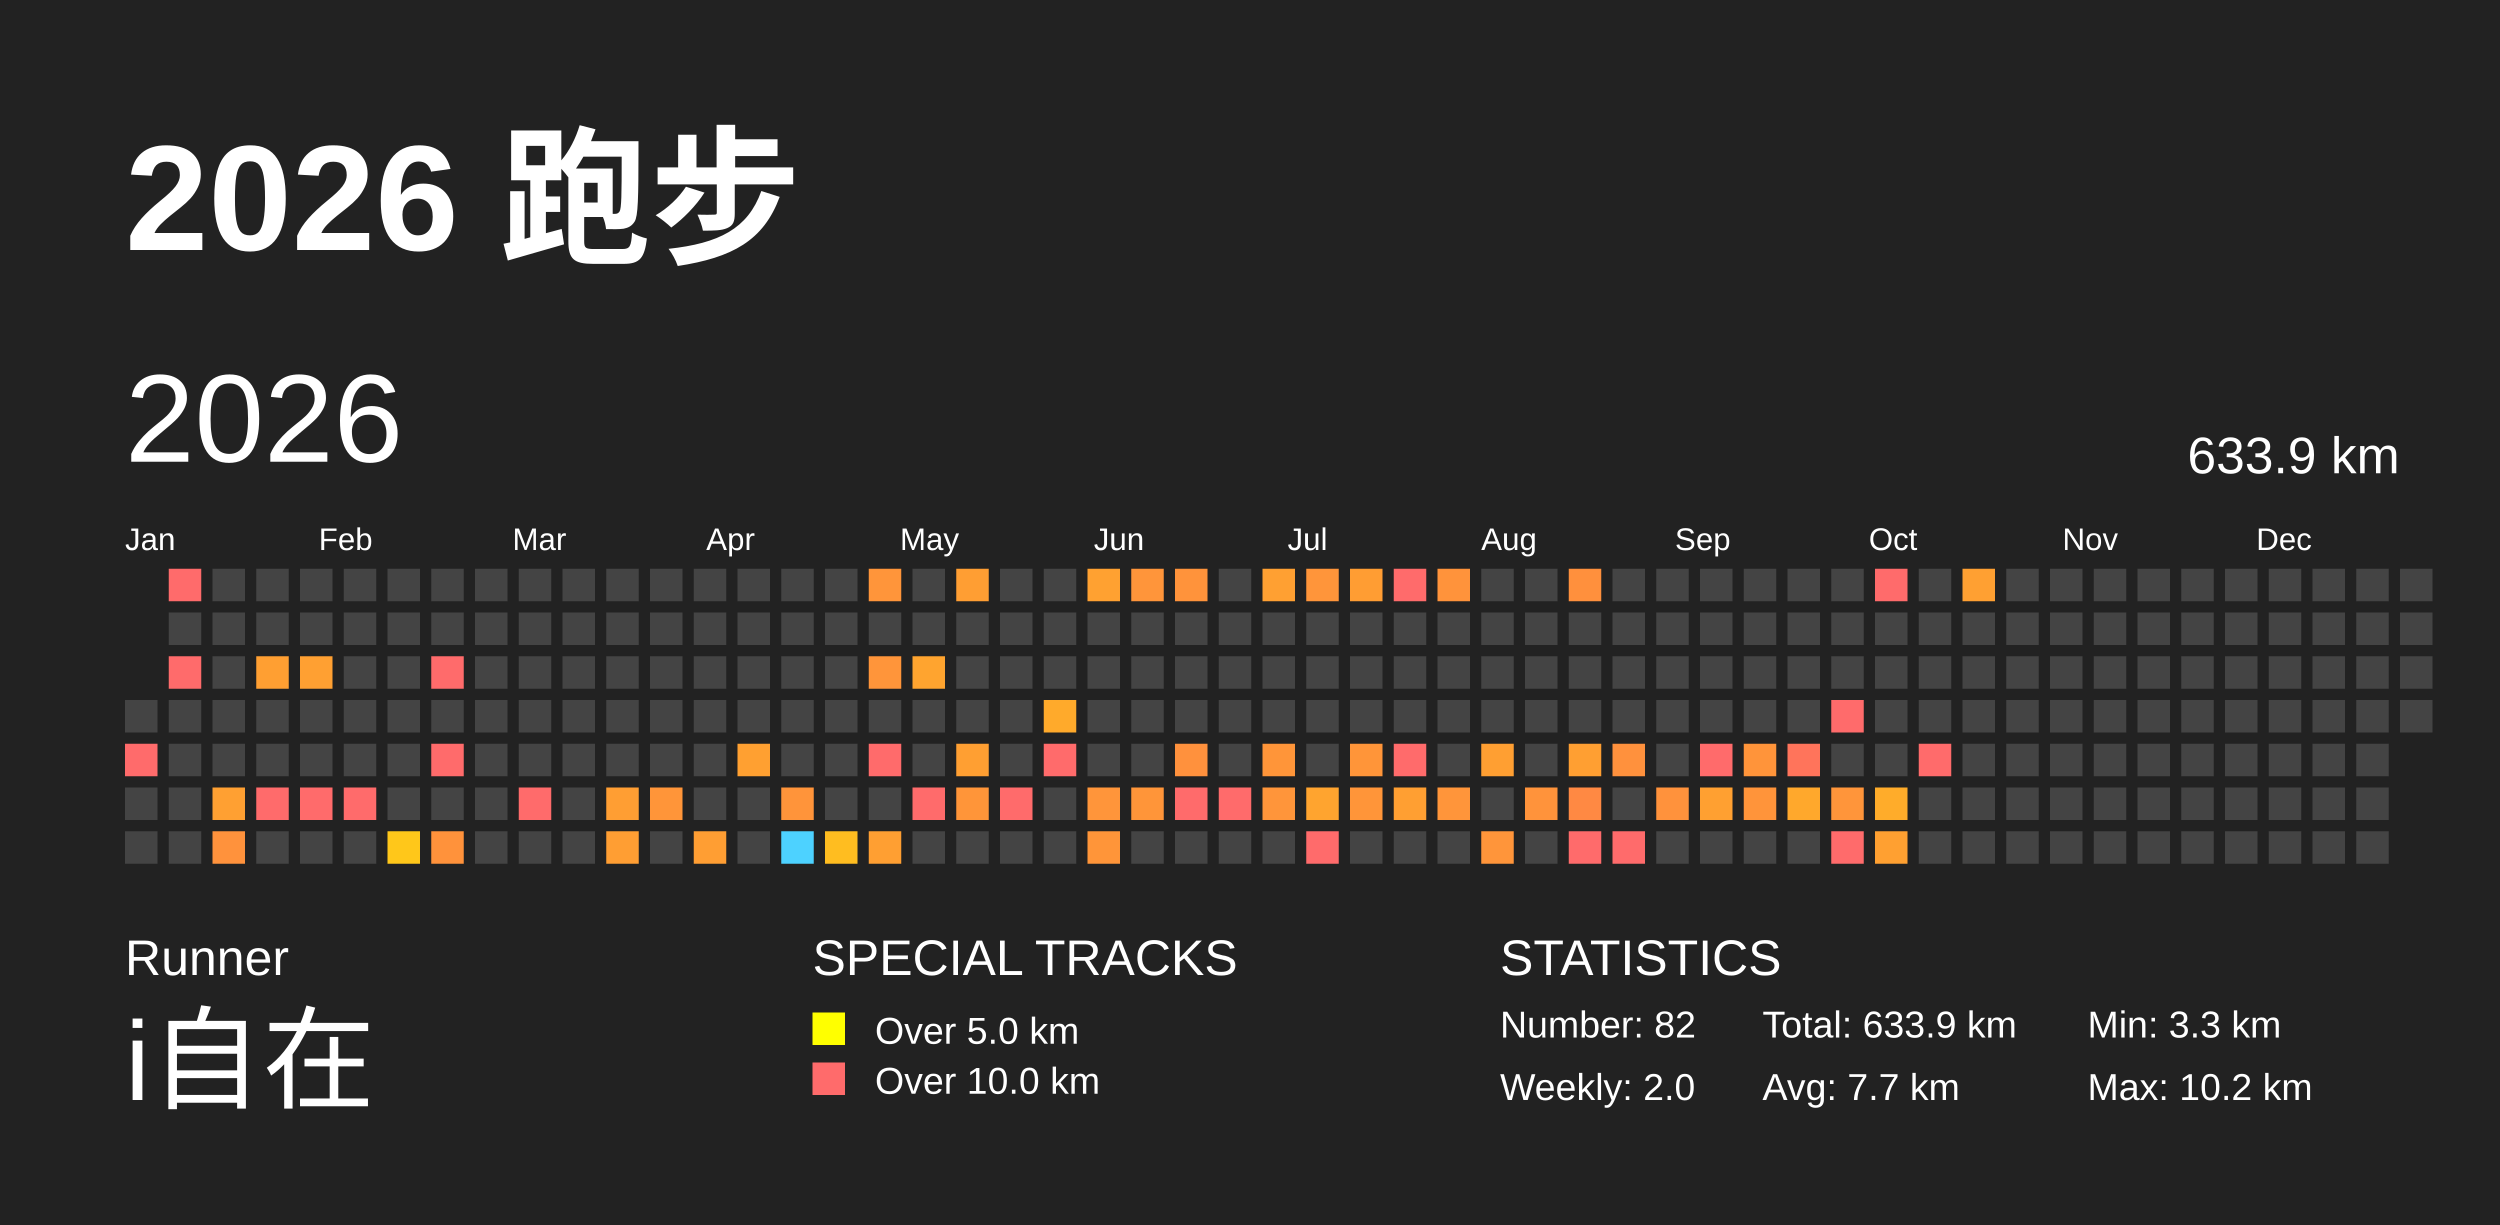
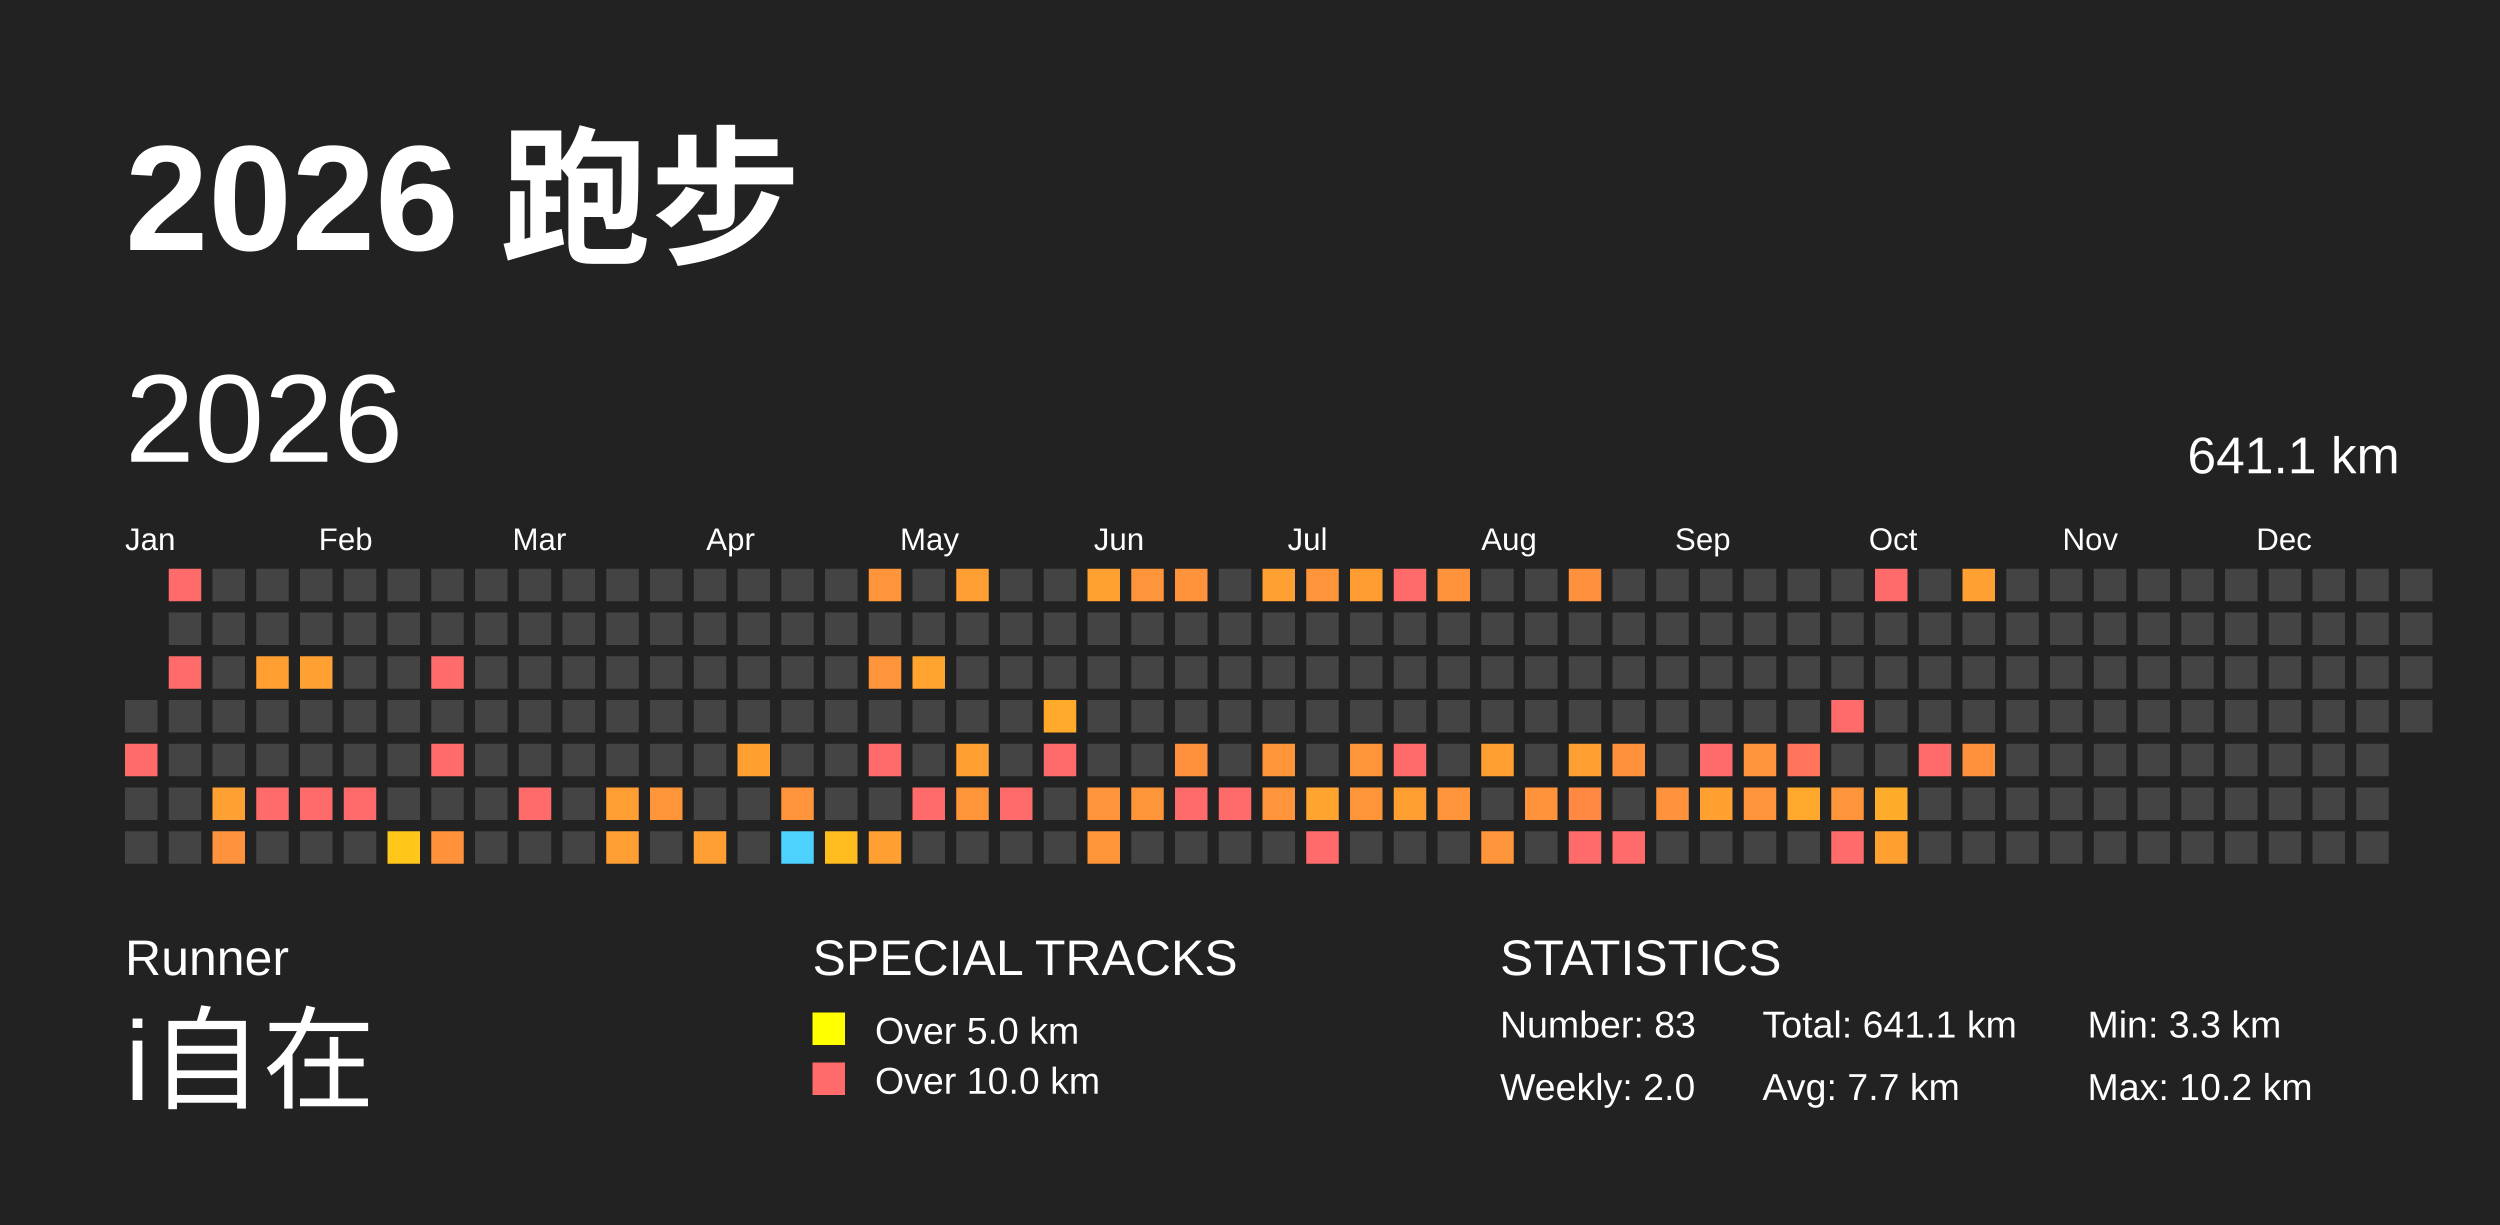
<svg xmlns="http://www.w3.org/2000/svg" baseProfile="full" height="98mm" version="1.1" viewBox="0,0,200,98" width="200mm">
  <defs />
  <rect fill="#222222" height="98" width="200" x="0" y="0" />
  <text fill="#FFFFFF" style="font-size:12px; font-family:Arial; font-weight:bold;" x="10" y="20">2026 跑步</text>
  <text fill="#FFFFFF" style="font-size:4px; font-family:Arial" x="10" y="78">Runner</text>
  <text fill="#FFFFFF" style="font-size:9px; font-family:Arial" x="10" y="88">i自在</text>
  <text fill="#FFFFFF" style="font-size:4px; font-family:Arial" x="65" y="78">SPECIAL TRACKS</text>
  <rect fill="#FFFF00" height="2.6" width="2.6" x="65" y="81" />
  <text fill="#FFFFFF" style="font-size:3px; font-family:Arial" x="70" y="83.5">Over 5.0 km</text>
  <rect fill="#FF6B6B" height="2.6" width="2.6" x="65" y="85" />
  <text fill="#FFFFFF" style="font-size:3px; font-family:Arial" x="70" y="87.5">Over 10.0 km</text>
  <text fill="#FFFFFF" style="font-size:4px; font-family:Arial" x="120" y="78">STATISTICS</text>
-   <text fill="#FFFFFF" style="font-size:3px; font-family:Arial" x="120" y="83">Number: 82</text>
+   <text fill="#FFFFFF" style="font-size:3px; font-family:Arial" x="120" y="83">Number: 83</text>
  <text fill="#FFFFFF" style="font-size:3px; font-family:Arial" x="120" y="88">Weekly: 2.0</text>
-   <text fill="#FFFFFF" style="font-size:3px; font-family:Arial" x="141" y="83">Total: 633.9 km</text>
+   <text fill="#FFFFFF" style="font-size:3px; font-family:Arial" x="141" y="83">Total: 641.1 km</text>
  <text fill="#FFFFFF" style="font-size:3px; font-family:Arial" x="141" y="88">Avg: 7.7 km</text>
  <text fill="#FFFFFF" style="font-size:3px; font-family:Arial" x="167" y="83">Min: 3.3 km</text>
  <text fill="#FFFFFF" style="font-size:3px; font-family:Arial" x="167" y="88">Max: 10.2 km</text>
  <text dominant-baseline="hanging" fill="#FFFFFF" style="font-size:10.0px; font-family:Arial;" x="10" y="30">2026</text>
-   <text dominant-baseline="hanging" fill="#FFFFFF" style="font-size:4.125px; font-family:Arial;" x="175" y="35">633.9 km</text>
+   <text dominant-baseline="hanging" fill="#FFFFFF" style="font-size:4.125px; font-family:Arial;" x="175" y="35">641.1 km</text>
  <text fill="#FFFFFF" style="font-size:2.5px; font-family:Arial" x="10.0" y="44">Jan</text>
  <text fill="#FFFFFF" style="font-size:2.5px; font-family:Arial" x="25.5" y="44">Feb</text>
  <text fill="#FFFFFF" style="font-size:2.5px; font-family:Arial" x="41.0" y="44">Mar</text>
  <text fill="#FFFFFF" style="font-size:2.5px; font-family:Arial" x="56.5" y="44">Apr</text>
  <text fill="#FFFFFF" style="font-size:2.5px; font-family:Arial" x="72.0" y="44">May</text>
  <text fill="#FFFFFF" style="font-size:2.5px; font-family:Arial" x="87.5" y="44">Jun</text>
  <text fill="#FFFFFF" style="font-size:2.5px; font-family:Arial" x="103.0" y="44">Jul</text>
  <text fill="#FFFFFF" style="font-size:2.5px; font-family:Arial" x="118.5" y="44">Aug</text>
  <text fill="#FFFFFF" style="font-size:2.5px; font-family:Arial" x="134.0" y="44">Sep</text>
  <text fill="#FFFFFF" style="font-size:2.5px; font-family:Arial" x="149.5" y="44">Oct</text>
  <text fill="#FFFFFF" style="font-size:2.5px; font-family:Arial" x="165.0" y="44">Nov</text>
  <text fill="#FFFFFF" style="font-size:2.5px; font-family:Arial" x="180.5" y="44">Dec</text>
  <rect fill="#444444" height="2.6" width="2.6" x="10.0" y="56.0" />
  <rect fill="#FF6B6B" height="2.6" width="2.6" x="10.0" y="59.5" />
  <rect fill="#444444" height="2.6" width="2.6" x="10.0" y="63.0" />
  <rect fill="#444444" height="2.6" width="2.6" x="10.0" y="66.5" />
  <rect fill="#FF6B6B" height="2.6" width="2.6" x="13.5" y="45.5" />
  <rect fill="#444444" height="2.6" width="2.6" x="13.5" y="49.0" />
  <rect fill="#FF6B6B" height="2.6" width="2.6" x="13.5" y="52.5" />
  <rect fill="#444444" height="2.6" width="2.6" x="13.5" y="56.0" />
  <rect fill="#444444" height="2.6" width="2.6" x="13.5" y="59.5" />
  <rect fill="#444444" height="2.6" width="2.6" x="13.5" y="63.0" />
  <rect fill="#444444" height="2.6" width="2.6" x="13.5" y="66.5" />
  <rect fill="#444444" height="2.6" width="2.6" x="17.0" y="45.5" />
  <rect fill="#444444" height="2.6" width="2.6" x="17.0" y="49.0" />
  <rect fill="#444444" height="2.6" width="2.6" x="17.0" y="52.5" />
  <rect fill="#444444" height="2.6" width="2.6" x="17.0" y="56.0" />
  <rect fill="#444444" height="2.6" width="2.6" x="17.0" y="59.5" />
  <rect fill="#ffa032" height="2.6" width="2.6" x="17.0" y="63.0" />
  <rect fill="#ff923c" height="2.6" width="2.6" x="17.0" y="66.5" />
  <rect fill="#444444" height="2.6" width="2.6" x="20.5" y="45.5" />
  <rect fill="#444444" height="2.6" width="2.6" x="20.5" y="49.0" />
  <rect fill="#ff9f32" height="2.6" width="2.6" x="20.5" y="52.5" />
  <rect fill="#444444" height="2.6" width="2.6" x="20.5" y="56.0" />
  <rect fill="#444444" height="2.6" width="2.6" x="20.5" y="59.5" />
  <rect fill="#FF6B6B" height="2.6" width="2.6" x="20.5" y="63.0" />
  <rect fill="#444444" height="2.6" width="2.6" x="20.5" y="66.5" />
  <rect fill="#444444" height="2.6" width="2.6" x="24.0" y="45.5" />
  <rect fill="#444444" height="2.6" width="2.6" x="24.0" y="49.0" />
  <rect fill="#ffa032" height="2.6" width="2.6" x="24.0" y="52.5" />
  <rect fill="#444444" height="2.6" width="2.6" x="24.0" y="56.0" />
  <rect fill="#444444" height="2.6" width="2.6" x="24.0" y="59.5" />
  <rect fill="#FF6B6B" height="2.6" width="2.6" x="24.0" y="63.0" />
  <rect fill="#444444" height="2.6" width="2.6" x="24.0" y="66.5" />
  <rect fill="#444444" height="2.6" width="2.6" x="27.5" y="45.5" />
  <rect fill="#444444" height="2.6" width="2.6" x="27.5" y="49.0" />
  <rect fill="#444444" height="2.6" width="2.6" x="27.5" y="52.5" />
  <rect fill="#444444" height="2.6" width="2.6" x="27.5" y="56.0" />
  <rect fill="#444444" height="2.6" width="2.6" x="27.5" y="59.5" />
  <rect fill="#FF6B6B" height="2.6" width="2.6" x="27.5" y="63.0" />
  <rect fill="#444444" height="2.6" width="2.6" x="27.5" y="66.5" />
  <rect fill="#444444" height="2.6" width="2.6" x="31.0" y="45.5" />
  <rect fill="#444444" height="2.6" width="2.6" x="31.0" y="49.0" />
  <rect fill="#444444" height="2.6" width="2.6" x="31.0" y="52.5" />
  <rect fill="#444444" height="2.6" width="2.6" x="31.0" y="56.0" />
  <rect fill="#444444" height="2.6" width="2.6" x="31.0" y="59.5" />
  <rect fill="#444444" height="2.6" width="2.6" x="31.0" y="63.0" />
  <rect fill="#ffc71a" height="2.6" width="2.6" x="31.0" y="66.5" />
  <rect fill="#444444" height="2.6" width="2.6" x="34.5" y="45.5" />
  <rect fill="#444444" height="2.6" width="2.6" x="34.5" y="49.0" />
  <rect fill="#FF6B6B" height="2.6" width="2.6" x="34.5" y="52.5" />
  <rect fill="#444444" height="2.6" width="2.6" x="34.5" y="56.0" />
  <rect fill="#FF6B6B" height="2.6" width="2.6" x="34.5" y="59.5" />
  <rect fill="#444444" height="2.6" width="2.6" x="34.5" y="63.0" />
  <rect fill="#ff923b" height="2.6" width="2.6" x="34.5" y="66.5" />
  <rect fill="#444444" height="2.6" width="2.6" x="38.0" y="45.5" />
  <rect fill="#444444" height="2.6" width="2.6" x="38.0" y="49.0" />
  <rect fill="#444444" height="2.6" width="2.6" x="38.0" y="52.5" />
  <rect fill="#444444" height="2.6" width="2.6" x="38.0" y="56.0" />
  <rect fill="#444444" height="2.6" width="2.6" x="38.0" y="59.5" />
  <rect fill="#444444" height="2.6" width="2.6" x="38.0" y="63.0" />
  <rect fill="#444444" height="2.6" width="2.6" x="38.0" y="66.5" />
  <rect fill="#444444" height="2.6" width="2.6" x="41.5" y="45.5" />
  <rect fill="#444444" height="2.6" width="2.6" x="41.5" y="49.0" />
  <rect fill="#444444" height="2.6" width="2.6" x="41.5" y="52.5" />
  <rect fill="#444444" height="2.6" width="2.6" x="41.5" y="56.0" />
  <rect fill="#444444" height="2.6" width="2.6" x="41.5" y="59.5" />
  <rect fill="#FF6B6B" height="2.6" width="2.6" x="41.5" y="63.0" />
  <rect fill="#444444" height="2.6" width="2.6" x="41.5" y="66.5" />
  <rect fill="#444444" height="2.6" width="2.6" x="45.0" y="45.5" />
  <rect fill="#444444" height="2.6" width="2.6" x="45.0" y="49.0" />
  <rect fill="#444444" height="2.6" width="2.6" x="45.0" y="52.5" />
  <rect fill="#444444" height="2.6" width="2.6" x="45.0" y="56.0" />
  <rect fill="#444444" height="2.6" width="2.6" x="45.0" y="59.5" />
  <rect fill="#444444" height="2.6" width="2.6" x="45.0" y="63.0" />
  <rect fill="#444444" height="2.6" width="2.6" x="45.0" y="66.5" />
  <rect fill="#444444" height="2.6" width="2.6" x="48.5" y="45.5" />
  <rect fill="#444444" height="2.6" width="2.6" x="48.5" y="49.0" />
  <rect fill="#444444" height="2.6" width="2.6" x="48.5" y="52.5" />
  <rect fill="#444444" height="2.6" width="2.6" x="48.5" y="56.0" />
  <rect fill="#444444" height="2.6" width="2.6" x="48.5" y="59.5" />
  <rect fill="#ff9e33" height="2.6" width="2.6" x="48.5" y="63.0" />
  <rect fill="#ff9e33" height="2.6" width="2.6" x="48.5" y="66.5" />
  <rect fill="#444444" height="2.6" width="2.6" x="52.0" y="45.5" />
  <rect fill="#444444" height="2.6" width="2.6" x="52.0" y="49.0" />
  <rect fill="#444444" height="2.6" width="2.6" x="52.0" y="52.5" />
  <rect fill="#444444" height="2.6" width="2.6" x="52.0" y="56.0" />
  <rect fill="#444444" height="2.6" width="2.6" x="52.0" y="59.5" />
  <rect fill="#ff9539" height="2.6" width="2.6" x="52.0" y="63.0" />
  <rect fill="#444444" height="2.6" width="2.6" x="52.0" y="66.5" />
  <rect fill="#444444" height="2.6" width="2.6" x="55.5" y="45.5" />
  <rect fill="#444444" height="2.6" width="2.6" x="55.5" y="49.0" />
  <rect fill="#444444" height="2.6" width="2.6" x="55.5" y="52.5" />
  <rect fill="#444444" height="2.6" width="2.6" x="55.5" y="56.0" />
  <rect fill="#444444" height="2.6" width="2.6" x="55.5" y="59.5" />
  <rect fill="#444444" height="2.6" width="2.6" x="55.5" y="63.0" />
  <rect fill="#ff9e33" height="2.6" width="2.6" x="55.5" y="66.5" />
  <rect fill="#444444" height="2.6" width="2.6" x="59.0" y="45.5" />
  <rect fill="#444444" height="2.6" width="2.6" x="59.0" y="49.0" />
  <rect fill="#444444" height="2.6" width="2.6" x="59.0" y="52.5" />
  <rect fill="#444444" height="2.6" width="2.6" x="59.0" y="56.0" />
  <rect fill="#ffa031" height="2.6" width="2.6" x="59.0" y="59.5" />
  <rect fill="#444444" height="2.6" width="2.6" x="59.0" y="63.0" />
  <rect fill="#444444" height="2.6" width="2.6" x="59.0" y="66.5" />
  <rect fill="#444444" height="2.6" width="2.6" x="62.5" y="45.5" />
  <rect fill="#444444" height="2.6" width="2.6" x="62.5" y="49.0" />
  <rect fill="#444444" height="2.6" width="2.6" x="62.5" y="52.5" />
  <rect fill="#444444" height="2.6" width="2.6" x="62.5" y="56.0" />
  <rect fill="#444444" height="2.6" width="2.6" x="62.5" y="59.5" />
  <rect fill="#ff943a" height="2.6" width="2.6" x="62.5" y="63.0" />
  <rect fill="#4dd2ff" height="2.6" width="2.6" x="62.5" y="66.5" />
  <rect fill="#444444" height="2.6" width="2.6" x="66.0" y="45.5" />
  <rect fill="#444444" height="2.6" width="2.6" x="66.0" y="49.0" />
  <rect fill="#444444" height="2.6" width="2.6" x="66.0" y="52.5" />
  <rect fill="#444444" height="2.6" width="2.6" x="66.0" y="56.0" />
  <rect fill="#444444" height="2.6" width="2.6" x="66.0" y="59.5" />
  <rect fill="#444444" height="2.6" width="2.6" x="66.0" y="63.0" />
  <rect fill="#ffbd20" height="2.6" width="2.6" x="66.0" y="66.5" />
  <rect fill="#ff953a" height="2.6" width="2.6" x="69.5" y="45.5" />
  <rect fill="#444444" height="2.6" width="2.6" x="69.5" y="49.0" />
  <rect fill="#ff953a" height="2.6" width="2.6" x="69.5" y="52.5" />
  <rect fill="#444444" height="2.6" width="2.6" x="69.5" y="56.0" />
  <rect fill="#FF6B6B" height="2.6" width="2.6" x="69.5" y="59.5" />
  <rect fill="#444444" height="2.6" width="2.6" x="69.5" y="63.0" />
  <rect fill="#ff9f32" height="2.6" width="2.6" x="69.5" y="66.5" />
  <rect fill="#444444" height="2.6" width="2.6" x="73.0" y="45.5" />
  <rect fill="#444444" height="2.6" width="2.6" x="73.0" y="49.0" />
  <rect fill="#ffa42f" height="2.6" width="2.6" x="73.0" y="52.5" />
  <rect fill="#444444" height="2.6" width="2.6" x="73.0" y="56.0" />
  <rect fill="#444444" height="2.6" width="2.6" x="73.0" y="59.5" />
  <rect fill="#FF6B6B" height="2.6" width="2.6" x="73.0" y="63.0" />
  <rect fill="#444444" height="2.6" width="2.6" x="73.0" y="66.5" />
  <rect fill="#ff9e33" height="2.6" width="2.6" x="76.5" y="45.5" />
  <rect fill="#444444" height="2.6" width="2.6" x="76.5" y="49.0" />
  <rect fill="#444444" height="2.6" width="2.6" x="76.5" y="52.5" />
  <rect fill="#444444" height="2.6" width="2.6" x="76.5" y="56.0" />
  <rect fill="#ff9f32" height="2.6" width="2.6" x="76.5" y="59.5" />
  <rect fill="#ff9539" height="2.6" width="2.6" x="76.5" y="63.0" />
  <rect fill="#444444" height="2.6" width="2.6" x="76.5" y="66.5" />
  <rect fill="#444444" height="2.6" width="2.6" x="80.0" y="45.5" />
  <rect fill="#444444" height="2.6" width="2.6" x="80.0" y="49.0" />
  <rect fill="#444444" height="2.6" width="2.6" x="80.0" y="52.5" />
  <rect fill="#444444" height="2.6" width="2.6" x="80.0" y="56.0" />
  <rect fill="#444444" height="2.6" width="2.6" x="80.0" y="59.5" />
  <rect fill="#FF6B6B" height="2.6" width="2.6" x="80.0" y="63.0" />
  <rect fill="#444444" height="2.6" width="2.6" x="80.0" y="66.5" />
  <rect fill="#444444" height="2.6" width="2.6" x="83.5" y="45.5" />
  <rect fill="#444444" height="2.6" width="2.6" x="83.5" y="49.0" />
  <rect fill="#444444" height="2.6" width="2.6" x="83.5" y="52.5" />
  <rect fill="#ffaa2b" height="2.6" width="2.6" x="83.5" y="56.0" />
  <rect fill="#FF6B6B" height="2.6" width="2.6" x="83.5" y="59.5" />
  <rect fill="#444444" height="2.6" width="2.6" x="83.5" y="63.0" />
  <rect fill="#444444" height="2.6" width="2.6" x="83.5" y="66.5" />
  <rect fill="#ffa131" height="2.6" width="2.6" x="87.0" y="45.5" />
  <rect fill="#444444" height="2.6" width="2.6" x="87.0" y="49.0" />
  <rect fill="#444444" height="2.6" width="2.6" x="87.0" y="52.5" />
  <rect fill="#444444" height="2.6" width="2.6" x="87.0" y="56.0" />
  <rect fill="#444444" height="2.6" width="2.6" x="87.0" y="59.5" />
  <rect fill="#ff953a" height="2.6" width="2.6" x="87.0" y="63.0" />
  <rect fill="#ff9539" height="2.6" width="2.6" x="87.0" y="66.5" />
  <rect fill="#ff953a" height="2.6" width="2.6" x="90.5" y="45.5" />
  <rect fill="#444444" height="2.6" width="2.6" x="90.5" y="49.0" />
  <rect fill="#444444" height="2.6" width="2.6" x="90.5" y="52.5" />
  <rect fill="#444444" height="2.6" width="2.6" x="90.5" y="56.0" />
  <rect fill="#444444" height="2.6" width="2.6" x="90.5" y="59.5" />
  <rect fill="#ff9539" height="2.6" width="2.6" x="90.5" y="63.0" />
  <rect fill="#444444" height="2.6" width="2.6" x="90.5" y="66.5" />
  <rect fill="#ff933b" height="2.6" width="2.6" x="94.0" y="45.5" />
  <rect fill="#444444" height="2.6" width="2.6" x="94.0" y="49.0" />
  <rect fill="#444444" height="2.6" width="2.6" x="94.0" y="52.5" />
  <rect fill="#444444" height="2.6" width="2.6" x="94.0" y="56.0" />
  <rect fill="#ff913d" height="2.6" width="2.6" x="94.0" y="59.5" />
  <rect fill="#FF6B6B" height="2.6" width="2.6" x="94.0" y="63.0" />
  <rect fill="#444444" height="2.6" width="2.6" x="94.0" y="66.5" />
  <rect fill="#444444" height="2.6" width="2.6" x="97.5" y="45.5" />
  <rect fill="#444444" height="2.6" width="2.6" x="97.5" y="49.0" />
  <rect fill="#444444" height="2.6" width="2.6" x="97.5" y="52.5" />
  <rect fill="#444444" height="2.6" width="2.6" x="97.5" y="56.0" />
  <rect fill="#444444" height="2.6" width="2.6" x="97.5" y="59.5" />
  <rect fill="#FF6B6B" height="2.6" width="2.6" x="97.5" y="63.0" />
  <rect fill="#444444" height="2.6" width="2.6" x="97.5" y="66.5" />
  <rect fill="#ffa032" height="2.6" width="2.6" x="101.0" y="45.5" />
  <rect fill="#444444" height="2.6" width="2.6" x="101.0" y="49.0" />
  <rect fill="#444444" height="2.6" width="2.6" x="101.0" y="52.5" />
  <rect fill="#444444" height="2.6" width="2.6" x="101.0" y="56.0" />
  <rect fill="#ff9539" height="2.6" width="2.6" x="101.0" y="59.5" />
  <rect fill="#ff953a" height="2.6" width="2.6" x="101.0" y="63.0" />
  <rect fill="#444444" height="2.6" width="2.6" x="101.0" y="66.5" />
  <rect fill="#ff953a" height="2.6" width="2.6" x="104.5" y="45.5" />
  <rect fill="#444444" height="2.6" width="2.6" x="104.5" y="49.0" />
  <rect fill="#444444" height="2.6" width="2.6" x="104.5" y="52.5" />
  <rect fill="#444444" height="2.6" width="2.6" x="104.5" y="56.0" />
  <rect fill="#444444" height="2.6" width="2.6" x="104.5" y="59.5" />
  <rect fill="#ffa42f" height="2.6" width="2.6" x="104.5" y="63.0" />
  <rect fill="#FF6B6B" height="2.6" width="2.6" x="104.5" y="66.5" />
  <rect fill="#ff9d33" height="2.6" width="2.6" x="108.0" y="45.5" />
  <rect fill="#444444" height="2.6" width="2.6" x="108.0" y="49.0" />
  <rect fill="#444444" height="2.6" width="2.6" x="108.0" y="52.5" />
  <rect fill="#444444" height="2.6" width="2.6" x="108.0" y="56.0" />
  <rect fill="#ff9539" height="2.6" width="2.6" x="108.0" y="59.5" />
  <rect fill="#ff9539" height="2.6" width="2.6" x="108.0" y="63.0" />
  <rect fill="#444444" height="2.6" width="2.6" x="108.0" y="66.5" />
  <rect fill="#FF6B6B" height="2.6" width="2.6" x="111.5" y="45.5" />
  <rect fill="#444444" height="2.6" width="2.6" x="111.5" y="49.0" />
  <rect fill="#444444" height="2.6" width="2.6" x="111.5" y="52.5" />
  <rect fill="#444444" height="2.6" width="2.6" x="111.5" y="56.0" />
  <rect fill="#FF6B6B" height="2.6" width="2.6" x="111.5" y="59.5" />
  <rect fill="#ff9f32" height="2.6" width="2.6" x="111.5" y="63.0" />
  <rect fill="#444444" height="2.6" width="2.6" x="111.5" y="66.5" />
  <rect fill="#ff933b" height="2.6" width="2.6" x="115.0" y="45.5" />
  <rect fill="#444444" height="2.6" width="2.6" x="115.0" y="49.0" />
  <rect fill="#444444" height="2.6" width="2.6" x="115.0" y="52.5" />
  <rect fill="#444444" height="2.6" width="2.6" x="115.0" y="56.0" />
  <rect fill="#444444" height="2.6" width="2.6" x="115.0" y="59.5" />
  <rect fill="#ff953a" height="2.6" width="2.6" x="115.0" y="63.0" />
  <rect fill="#444444" height="2.6" width="2.6" x="115.0" y="66.5" />
  <rect fill="#444444" height="2.6" width="2.6" x="118.5" y="45.5" />
  <rect fill="#444444" height="2.6" width="2.6" x="118.5" y="49.0" />
  <rect fill="#444444" height="2.6" width="2.6" x="118.5" y="52.5" />
  <rect fill="#444444" height="2.6" width="2.6" x="118.5" y="56.0" />
  <rect fill="#ff9f32" height="2.6" width="2.6" x="118.5" y="59.5" />
  <rect fill="#444444" height="2.6" width="2.6" x="118.5" y="63.0" />
  <rect fill="#ff953a" height="2.6" width="2.6" x="118.5" y="66.5" />
  <rect fill="#444444" height="2.6" width="2.6" x="122.0" y="45.5" />
  <rect fill="#444444" height="2.6" width="2.6" x="122.0" y="49.0" />
  <rect fill="#444444" height="2.6" width="2.6" x="122.0" y="52.5" />
  <rect fill="#444444" height="2.6" width="2.6" x="122.0" y="56.0" />
  <rect fill="#444444" height="2.6" width="2.6" x="122.0" y="59.5" />
  <rect fill="#ff933b" height="2.6" width="2.6" x="122.0" y="63.0" />
  <rect fill="#444444" height="2.6" width="2.6" x="122.0" y="66.5" />
  <rect fill="#ff903d" height="2.6" width="2.6" x="125.5" y="45.5" />
  <rect fill="#444444" height="2.6" width="2.6" x="125.5" y="49.0" />
  <rect fill="#444444" height="2.6" width="2.6" x="125.5" y="52.5" />
  <rect fill="#444444" height="2.6" width="2.6" x="125.5" y="56.0" />
  <rect fill="#ff9f32" height="2.6" width="2.6" x="125.5" y="59.5" />
  <rect fill="#ff8943" height="2.6" width="2.6" x="125.5" y="63.0" />
  <rect fill="#FF6B6B" height="2.6" width="2.6" x="125.5" y="66.5" />
  <rect fill="#444444" height="2.6" width="2.6" x="129.0" y="45.5" />
  <rect fill="#444444" height="2.6" width="2.6" x="129.0" y="49.0" />
  <rect fill="#444444" height="2.6" width="2.6" x="129.0" y="52.5" />
  <rect fill="#444444" height="2.6" width="2.6" x="129.0" y="56.0" />
  <rect fill="#ff913d" height="2.6" width="2.6" x="129.0" y="59.5" />
  <rect fill="#444444" height="2.6" width="2.6" x="129.0" y="63.0" />
  <rect fill="#FF6B6B" height="2.6" width="2.6" x="129.0" y="66.5" />
  <rect fill="#444444" height="2.6" width="2.6" x="132.5" y="45.5" />
  <rect fill="#444444" height="2.6" width="2.6" x="132.5" y="49.0" />
  <rect fill="#444444" height="2.6" width="2.6" x="132.5" y="52.5" />
  <rect fill="#444444" height="2.6" width="2.6" x="132.5" y="56.0" />
  <rect fill="#444444" height="2.6" width="2.6" x="132.5" y="59.5" />
  <rect fill="#ff923c" height="2.6" width="2.6" x="132.5" y="63.0" />
  <rect fill="#444444" height="2.6" width="2.6" x="132.5" y="66.5" />
  <rect fill="#444444" height="2.6" width="2.6" x="136.0" y="45.5" />
  <rect fill="#444444" height="2.6" width="2.6" x="136.0" y="49.0" />
  <rect fill="#444444" height="2.6" width="2.6" x="136.0" y="52.5" />
  <rect fill="#444444" height="2.6" width="2.6" x="136.0" y="56.0" />
  <rect fill="#FF6B6B" height="2.6" width="2.6" x="136.0" y="59.5" />
  <rect fill="#ffa031" height="2.6" width="2.6" x="136.0" y="63.0" />
  <rect fill="#444444" height="2.6" width="2.6" x="136.0" y="66.5" />
  <rect fill="#444444" height="2.6" width="2.6" x="139.5" y="45.5" />
  <rect fill="#444444" height="2.6" width="2.6" x="139.5" y="49.0" />
  <rect fill="#444444" height="2.6" width="2.6" x="139.5" y="52.5" />
  <rect fill="#444444" height="2.6" width="2.6" x="139.5" y="56.0" />
  <rect fill="#ff943a" height="2.6" width="2.6" x="139.5" y="59.5" />
  <rect fill="#ff943a" height="2.6" width="2.6" x="139.5" y="63.0" />
  <rect fill="#444444" height="2.6" width="2.6" x="139.5" y="66.5" />
  <rect fill="#444444" height="2.6" width="2.6" x="143.0" y="45.5" />
  <rect fill="#444444" height="2.6" width="2.6" x="143.0" y="49.0" />
  <rect fill="#444444" height="2.6" width="2.6" x="143.0" y="52.5" />
  <rect fill="#444444" height="2.6" width="2.6" x="143.0" y="56.0" />
  <rect fill="#ff745b" height="2.6" width="2.6" x="143.0" y="59.5" />
  <rect fill="#ffa82c" height="2.6" width="2.6" x="143.0" y="63.0" />
  <rect fill="#444444" height="2.6" width="2.6" x="143.0" y="66.5" />
  <rect fill="#444444" height="2.6" width="2.6" x="146.5" y="45.5" />
  <rect fill="#444444" height="2.6" width="2.6" x="146.5" y="49.0" />
  <rect fill="#444444" height="2.6" width="2.6" x="146.5" y="52.5" />
  <rect fill="#FF6B6B" height="2.6" width="2.6" x="146.5" y="56.0" />
  <rect fill="#444444" height="2.6" width="2.6" x="146.5" y="59.5" />
  <rect fill="#ff953a" height="2.6" width="2.6" x="146.5" y="63.0" />
  <rect fill="#FF6B6B" height="2.6" width="2.6" x="146.5" y="66.5" />
  <rect fill="#FF6B6B" height="2.6" width="2.6" x="150.0" y="45.5" />
  <rect fill="#444444" height="2.6" width="2.6" x="150.0" y="49.0" />
  <rect fill="#444444" height="2.6" width="2.6" x="150.0" y="52.5" />
  <rect fill="#444444" height="2.6" width="2.6" x="150.0" y="56.0" />
  <rect fill="#444444" height="2.6" width="2.6" x="150.0" y="59.5" />
  <rect fill="#ffac2a" height="2.6" width="2.6" x="150.0" y="63.0" />
  <rect fill="#ffa031" height="2.6" width="2.6" x="150.0" y="66.5" />
  <rect fill="#444444" height="2.6" width="2.6" x="153.5" y="45.5" />
  <rect fill="#444444" height="2.6" width="2.6" x="153.5" y="49.0" />
  <rect fill="#444444" height="2.6" width="2.6" x="153.5" y="52.5" />
  <rect fill="#444444" height="2.6" width="2.6" x="153.5" y="56.0" />
  <rect fill="#FF6B6B" height="2.6" width="2.6" x="153.5" y="59.5" />
  <rect fill="#444444" height="2.6" width="2.6" x="153.5" y="63.0" />
  <rect fill="#444444" height="2.6" width="2.6" x="153.5" y="66.5" />
  <rect fill="#ffa032" height="2.6" width="2.6" x="157.0" y="45.5" />
  <rect fill="#444444" height="2.6" width="2.6" x="157.0" y="49.0" />
  <rect fill="#444444" height="2.6" width="2.6" x="157.0" y="52.5" />
  <rect fill="#444444" height="2.6" width="2.6" x="157.0" y="56.0" />
-   <rect fill="#444444" height="2.6" width="2.6" x="157.0" y="59.5" />
+   <rect fill="#ff913d" height="2.6" width="2.6" x="157.0" y="59.5" />
  <rect fill="#444444" height="2.6" width="2.6" x="157.0" y="63.0" />
  <rect fill="#444444" height="2.6" width="2.6" x="157.0" y="66.5" />
  <rect fill="#444444" height="2.6" width="2.6" x="160.5" y="45.5" />
  <rect fill="#444444" height="2.6" width="2.6" x="160.5" y="49.0" />
  <rect fill="#444444" height="2.6" width="2.6" x="160.5" y="52.5" />
  <rect fill="#444444" height="2.6" width="2.6" x="160.5" y="56.0" />
  <rect fill="#444444" height="2.6" width="2.6" x="160.5" y="59.5" />
  <rect fill="#444444" height="2.6" width="2.6" x="160.5" y="63.0" />
  <rect fill="#444444" height="2.6" width="2.6" x="160.5" y="66.5" />
  <rect fill="#444444" height="2.6" width="2.6" x="164.0" y="45.5" />
  <rect fill="#444444" height="2.6" width="2.6" x="164.0" y="49.0" />
  <rect fill="#444444" height="2.6" width="2.6" x="164.0" y="52.5" />
  <rect fill="#444444" height="2.6" width="2.6" x="164.0" y="56.0" />
  <rect fill="#444444" height="2.6" width="2.6" x="164.0" y="59.5" />
  <rect fill="#444444" height="2.6" width="2.6" x="164.0" y="63.0" />
  <rect fill="#444444" height="2.6" width="2.6" x="164.0" y="66.5" />
  <rect fill="#444444" height="2.6" width="2.6" x="167.5" y="45.5" />
  <rect fill="#444444" height="2.6" width="2.6" x="167.5" y="49.0" />
  <rect fill="#444444" height="2.6" width="2.6" x="167.5" y="52.5" />
  <rect fill="#444444" height="2.6" width="2.6" x="167.5" y="56.0" />
  <rect fill="#444444" height="2.6" width="2.6" x="167.5" y="59.5" />
  <rect fill="#444444" height="2.6" width="2.6" x="167.5" y="63.0" />
  <rect fill="#444444" height="2.6" width="2.6" x="167.5" y="66.5" />
  <rect fill="#444444" height="2.6" width="2.6" x="171.0" y="45.5" />
  <rect fill="#444444" height="2.6" width="2.6" x="171.0" y="49.0" />
  <rect fill="#444444" height="2.6" width="2.6" x="171.0" y="52.5" />
  <rect fill="#444444" height="2.6" width="2.6" x="171.0" y="56.0" />
  <rect fill="#444444" height="2.6" width="2.6" x="171.0" y="59.5" />
  <rect fill="#444444" height="2.6" width="2.6" x="171.0" y="63.0" />
  <rect fill="#444444" height="2.6" width="2.6" x="171.0" y="66.5" />
  <rect fill="#444444" height="2.6" width="2.6" x="174.5" y="45.5" />
  <rect fill="#444444" height="2.6" width="2.6" x="174.5" y="49.0" />
  <rect fill="#444444" height="2.6" width="2.6" x="174.5" y="52.5" />
  <rect fill="#444444" height="2.6" width="2.6" x="174.5" y="56.0" />
  <rect fill="#444444" height="2.6" width="2.6" x="174.5" y="59.5" />
  <rect fill="#444444" height="2.6" width="2.6" x="174.5" y="63.0" />
  <rect fill="#444444" height="2.6" width="2.6" x="174.5" y="66.5" />
  <rect fill="#444444" height="2.6" width="2.6" x="178.0" y="45.5" />
  <rect fill="#444444" height="2.6" width="2.6" x="178.0" y="49.0" />
  <rect fill="#444444" height="2.6" width="2.6" x="178.0" y="52.5" />
  <rect fill="#444444" height="2.6" width="2.6" x="178.0" y="56.0" />
  <rect fill="#444444" height="2.6" width="2.6" x="178.0" y="59.5" />
  <rect fill="#444444" height="2.6" width="2.6" x="178.0" y="63.0" />
  <rect fill="#444444" height="2.6" width="2.6" x="178.0" y="66.5" />
  <rect fill="#444444" height="2.6" width="2.6" x="181.5" y="45.5" />
  <rect fill="#444444" height="2.6" width="2.6" x="181.5" y="49.0" />
  <rect fill="#444444" height="2.6" width="2.6" x="181.5" y="52.5" />
  <rect fill="#444444" height="2.6" width="2.6" x="181.5" y="56.0" />
  <rect fill="#444444" height="2.6" width="2.6" x="181.5" y="59.5" />
  <rect fill="#444444" height="2.6" width="2.6" x="181.5" y="63.0" />
  <rect fill="#444444" height="2.6" width="2.6" x="181.5" y="66.5" />
  <rect fill="#444444" height="2.6" width="2.6" x="185.0" y="45.5" />
  <rect fill="#444444" height="2.6" width="2.6" x="185.0" y="49.0" />
  <rect fill="#444444" height="2.6" width="2.6" x="185.0" y="52.5" />
  <rect fill="#444444" height="2.6" width="2.6" x="185.0" y="56.0" />
  <rect fill="#444444" height="2.6" width="2.6" x="185.0" y="59.5" />
  <rect fill="#444444" height="2.6" width="2.6" x="185.0" y="63.0" />
  <rect fill="#444444" height="2.6" width="2.6" x="185.0" y="66.5" />
  <rect fill="#444444" height="2.6" width="2.6" x="188.5" y="45.5" />
  <rect fill="#444444" height="2.6" width="2.6" x="188.5" y="49.0" />
  <rect fill="#444444" height="2.6" width="2.6" x="188.5" y="52.5" />
  <rect fill="#444444" height="2.6" width="2.6" x="188.5" y="56.0" />
  <rect fill="#444444" height="2.6" width="2.6" x="188.5" y="59.5" />
  <rect fill="#444444" height="2.6" width="2.6" x="188.5" y="63.0" />
  <rect fill="#444444" height="2.6" width="2.6" x="188.5" y="66.5" />
  <rect fill="#444444" height="2.6" width="2.6" x="192.0" y="45.5" />
  <rect fill="#444444" height="2.6" width="2.6" x="192.0" y="49.0" />
  <rect fill="#444444" height="2.6" width="2.6" x="192.0" y="52.5" />
  <rect fill="#444444" height="2.6" width="2.6" x="192.0" y="56.0" />
</svg>
